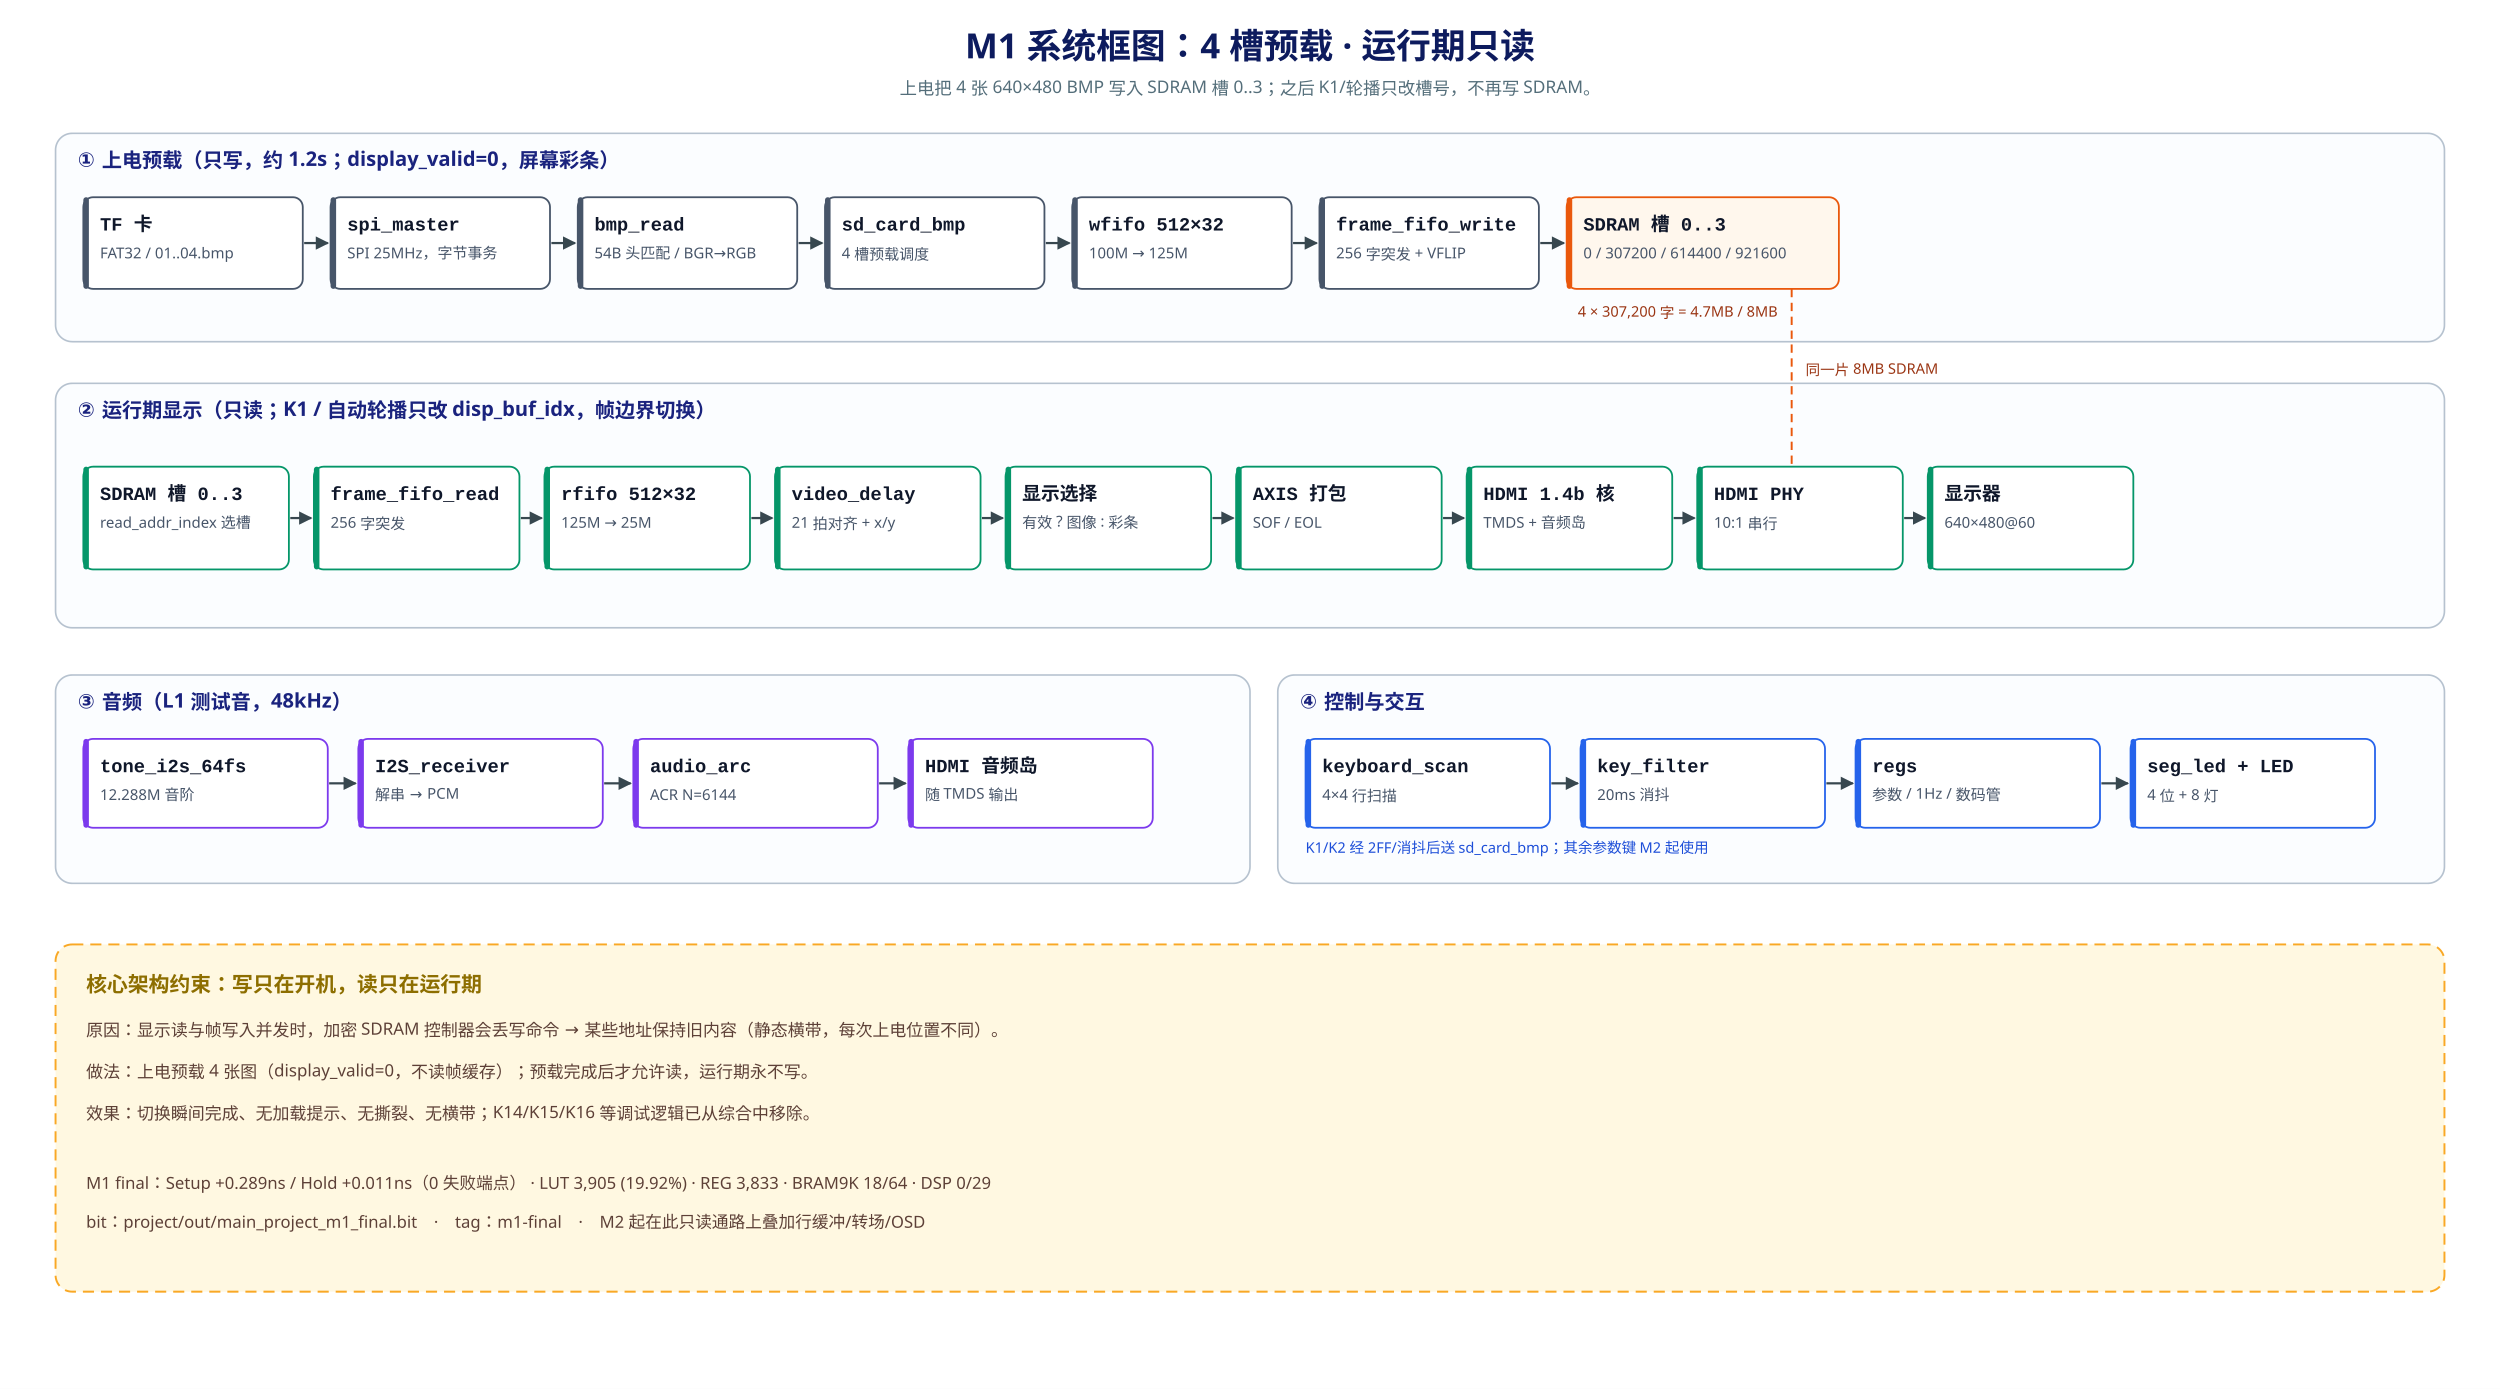
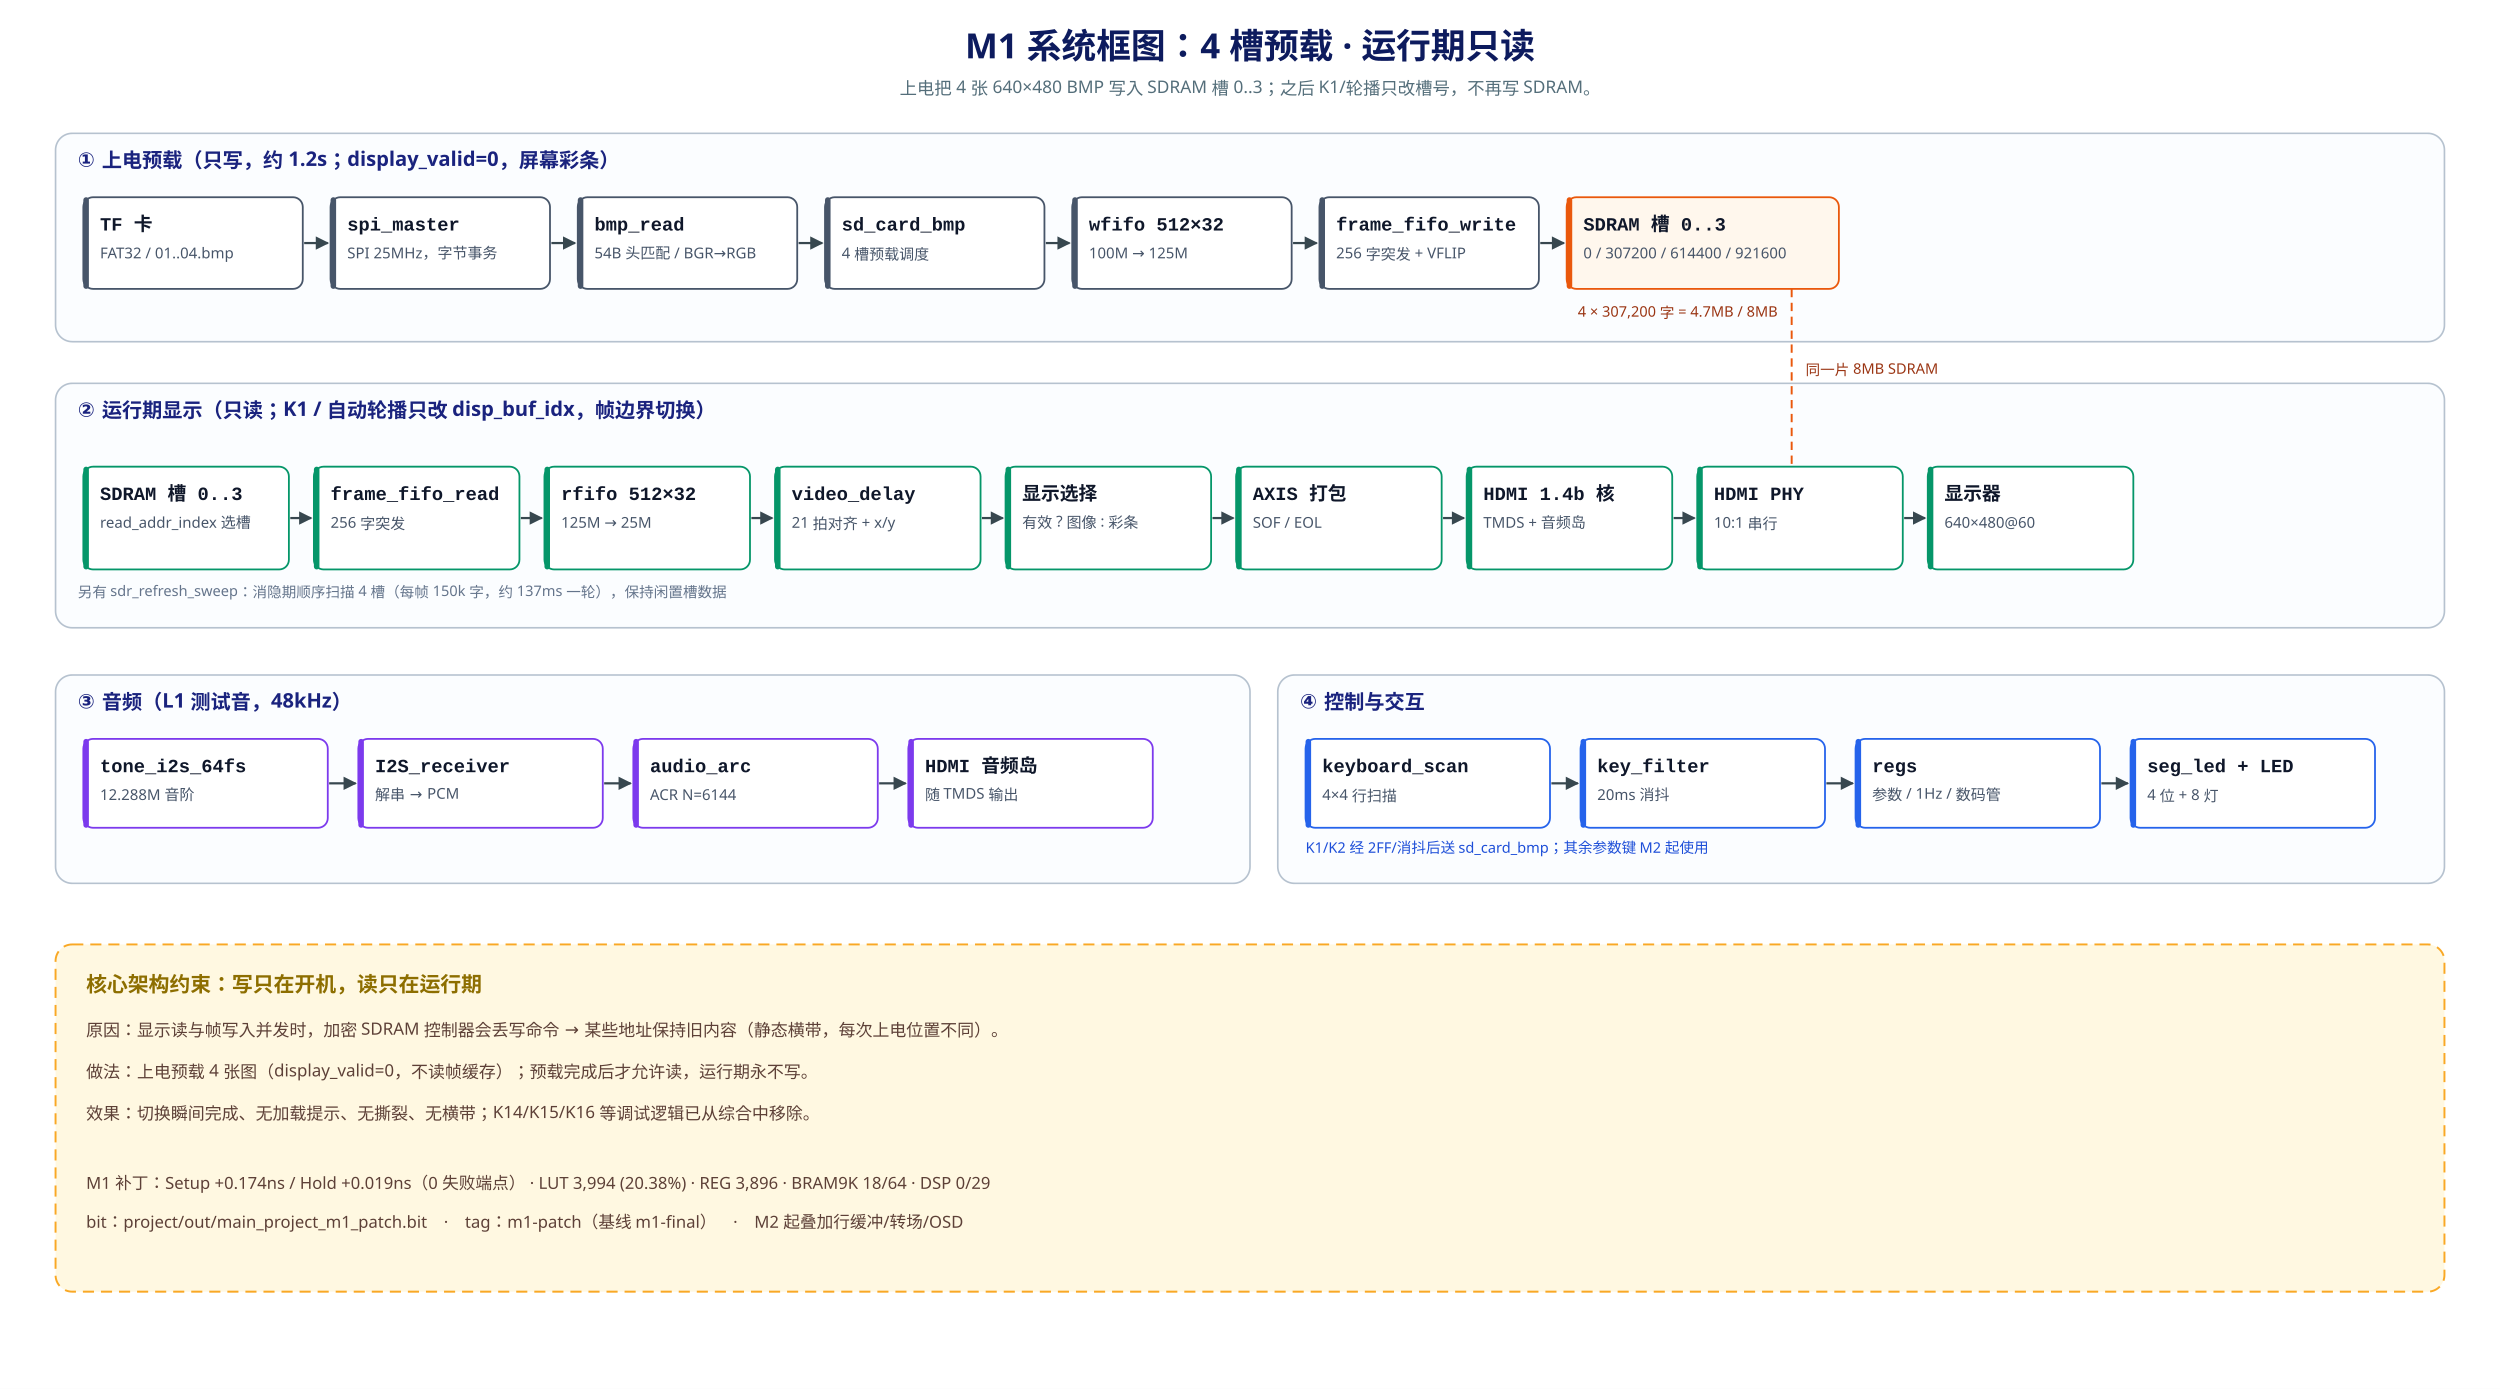
<svg xmlns="http://www.w3.org/2000/svg" width="1800" height="1000" viewBox="0 0 1800 1000">
  <defs>
    <marker id="ar" viewBox="0 0 10 10" refX="9" refY="5" markerWidth="6" markerHeight="6" orient="auto">
      <path d="M0,0 L10,5 L0,10 Z" fill="#37474f" />
    </marker>
  </defs>
  <style>
text { font-family:"Microsoft YaHei","PingFang SC","SimHei","Segoe UI",sans-serif; }
.mono, text[font-family="mono"] { font-family:"Cascadia Mono","Consolas","Courier New",monospace; }
</style>
  <rect x="0" y="0" width="1800" height="1000" fill="#ffffff" />
  <text x="900" y="42" font-size="25" font-weight="700" fill="#0d1b5e" text-anchor="middle">M1 系统框图：4 槽预载 · 运行期只读</text>
  <text x="900" y="68" font-size="12.5" fill="#546e7a" text-anchor="middle">上电把 4 张 640×480 BMP 写入 SDRAM 槽 0..3；之后 K1/轮播只改槽号，不再写 SDRAM。</text>
  <rect x="40" y="96" width="1720" height="150" rx="12" fill="#fbfdff" stroke="#b6c2cf" stroke-width="1.2" />
  <text x="56" y="120" font-size="14.5" font-weight="700" fill="#1a237e">① 上电预载（只写，约 1.2s；display_valid=0，屏幕彩条）</text>
  <rect x="60" y="142" width="158" height="66" rx="7" fill="#ffffff" stroke="#475569" stroke-width="1.3" />
  <rect x="60" y="142" width="4" height="66" rx="2" fill="#475569" />
  <text x="72" y="166" font-family="mono" font-size="13.5" font-weight="700" fill="#0f172a">TF 卡</text>
  <text x="72" y="186" font-size="10.8" fill="#475569">FAT32 / 01..04.bmp</text>
  <rect x="238" y="142" width="158" height="66" rx="7" fill="#ffffff" stroke="#475569" stroke-width="1.3" />
  <rect x="238" y="142" width="4" height="66" rx="2" fill="#475569" />
  <text x="250" y="166" font-family="mono" font-size="13.5" font-weight="700" fill="#0f172a">spi_master</text>
  <text x="250" y="186" font-size="10.8" fill="#475569">SPI 25MHz，字节事务</text>
  <rect x="416" y="142" width="158" height="66" rx="7" fill="#ffffff" stroke="#475569" stroke-width="1.3" />
  <rect x="416" y="142" width="4" height="66" rx="2" fill="#475569" />
  <text x="428" y="166" font-family="mono" font-size="13.5" font-weight="700" fill="#0f172a">bmp_read</text>
  <text x="428" y="186" font-size="10.8" fill="#475569">54B 头匹配 / BGR→RGB</text>
  <rect x="594" y="142" width="158" height="66" rx="7" fill="#ffffff" stroke="#475569" stroke-width="1.3" />
  <rect x="594" y="142" width="4" height="66" rx="2" fill="#475569" />
  <text x="606" y="166" font-family="mono" font-size="13.5" font-weight="700" fill="#0f172a">sd_card_bmp</text>
  <text x="606" y="186" font-size="10.8" fill="#475569">4 槽预载调度</text>
  <rect x="772" y="142" width="158" height="66" rx="7" fill="#ffffff" stroke="#475569" stroke-width="1.3" />
  <rect x="772" y="142" width="4" height="66" rx="2" fill="#475569" />
  <text x="784" y="166" font-family="mono" font-size="13.5" font-weight="700" fill="#0f172a">wfifo 512×32</text>
  <text x="784" y="186" font-size="10.8" fill="#475569">100M → 125M</text>
  <rect x="950" y="142" width="158" height="66" rx="7" fill="#ffffff" stroke="#475569" stroke-width="1.3" />
  <rect x="950" y="142" width="4" height="66" rx="2" fill="#475569" />
  <text x="962" y="166" font-family="mono" font-size="13.5" font-weight="700" fill="#0f172a">frame_fifo_write</text>
  <text x="962" y="186" font-size="10.8" fill="#475569">256 字突发 + VFLIP</text>
  <line x1="219" y1="175" x2="236" y2="175" stroke="#37474f" stroke-width="1.6" marker-end="url(#ar)" />
  <line x1="397" y1="175" x2="414" y2="175" stroke="#37474f" stroke-width="1.6" marker-end="url(#ar)" />
  <line x1="575" y1="175" x2="592" y2="175" stroke="#37474f" stroke-width="1.6" marker-end="url(#ar)" />
  <line x1="753" y1="175" x2="770" y2="175" stroke="#37474f" stroke-width="1.6" marker-end="url(#ar)" />
  <line x1="931" y1="175" x2="948" y2="175" stroke="#37474f" stroke-width="1.6" marker-end="url(#ar)" />
  <rect x="1128" y="142" width="196" height="66" rx="7" fill="#fff7ed" stroke="#ea580c" stroke-width="1.3" />
  <rect x="1128" y="142" width="4" height="66" rx="2" fill="#ea580c" />
  <text x="1140" y="166" font-family="mono" font-size="13.5" font-weight="700" fill="#0f172a">SDRAM 槽 0..3</text>
  <text x="1140" y="186" font-size="10.8" fill="#475569">0 / 307200 / 614400 / 921600</text>
  <line x1="1109" y1="175" x2="1126" y2="175" stroke="#37474f" stroke-width="1.6" marker-end="url(#ar)" />
  <text x="1136" y="228" font-size="10.5" fill="#9a3412">4 × 307,200 字 = 4.7MB / 8MB</text>
  <rect x="40" y="276" width="1720" height="176" rx="12" fill="#fbfdff" stroke="#b6c2cf" stroke-width="1.2" />
  <text x="56" y="300" font-size="14.5" font-weight="700" fill="#1a237e">② 运行期显示（只读；K1 / 自动轮播只改 disp_buf_idx，帧边界切换）</text>
+   <text x="56" y="430" font-size="10.5" fill="#64748b">另有 sdr_refresh_sweep：消隐期顺序扫描 4 槽（每帧 150k 字，约 137ms 一轮），保持闲置槽数据</text>
  <rect x="60" y="336" width="148" height="74" rx="7" fill="#ffffff" stroke="#059669" stroke-width="1.3" />
  <rect x="60" y="336" width="4" height="74" rx="2" fill="#059669" />
  <text x="72" y="360" font-family="mono" font-size="13.5" font-weight="700" fill="#0f172a">SDRAM 槽 0..3</text>
  <text x="72" y="380" font-size="10.8" fill="#475569">read_addr_index 选槽</text>
  <rect x="226" y="336" width="148" height="74" rx="7" fill="#ffffff" stroke="#059669" stroke-width="1.3" />
  <rect x="226" y="336" width="4" height="74" rx="2" fill="#059669" />
  <text x="238" y="360" font-family="mono" font-size="13.5" font-weight="700" fill="#0f172a">frame_fifo_read</text>
  <text x="238" y="380" font-size="10.8" fill="#475569">256 字突发</text>
  <rect x="392" y="336" width="148" height="74" rx="7" fill="#ffffff" stroke="#059669" stroke-width="1.3" />
  <rect x="392" y="336" width="4" height="74" rx="2" fill="#059669" />
  <text x="404" y="360" font-family="mono" font-size="13.5" font-weight="700" fill="#0f172a">rfifo 512×32</text>
  <text x="404" y="380" font-size="10.8" fill="#475569">125M → 25M</text>
  <rect x="558" y="336" width="148" height="74" rx="7" fill="#ffffff" stroke="#059669" stroke-width="1.3" />
  <rect x="558" y="336" width="4" height="74" rx="2" fill="#059669" />
  <text x="570" y="360" font-family="mono" font-size="13.5" font-weight="700" fill="#0f172a">video_delay</text>
  <text x="570" y="380" font-size="10.8" fill="#475569">21 拍对齐 + x/y</text>
  <rect x="724" y="336" width="148" height="74" rx="7" fill="#ffffff" stroke="#059669" stroke-width="1.3" />
  <rect x="724" y="336" width="4" height="74" rx="2" fill="#059669" />
  <text x="736" y="360" font-family="mono" font-size="13.5" font-weight="700" fill="#0f172a">显示选择</text>
  <text x="736" y="380" font-size="10.8" fill="#475569">有效 ? 图像 : 彩条</text>
  <rect x="890" y="336" width="148" height="74" rx="7" fill="#ffffff" stroke="#059669" stroke-width="1.3" />
  <rect x="890" y="336" width="4" height="74" rx="2" fill="#059669" />
  <text x="902" y="360" font-family="mono" font-size="13.5" font-weight="700" fill="#0f172a">AXIS 打包</text>
  <text x="902" y="380" font-size="10.8" fill="#475569">SOF / EOL</text>
  <rect x="1056" y="336" width="148" height="74" rx="7" fill="#ffffff" stroke="#059669" stroke-width="1.3" />
  <rect x="1056" y="336" width="4" height="74" rx="2" fill="#059669" />
  <text x="1068" y="360" font-family="mono" font-size="13.5" font-weight="700" fill="#0f172a">HDMI 1.4b 核</text>
  <text x="1068" y="380" font-size="10.8" fill="#475569">TMDS + 音频岛</text>
  <rect x="1222" y="336" width="148" height="74" rx="7" fill="#ffffff" stroke="#059669" stroke-width="1.3" />
  <rect x="1222" y="336" width="4" height="74" rx="2" fill="#059669" />
  <text x="1234" y="360" font-family="mono" font-size="13.5" font-weight="700" fill="#0f172a">HDMI PHY</text>
  <text x="1234" y="380" font-size="10.8" fill="#475569">10:1 串行</text>
  <rect x="1388" y="336" width="148" height="74" rx="7" fill="#ffffff" stroke="#059669" stroke-width="1.3" />
  <rect x="1388" y="336" width="4" height="74" rx="2" fill="#059669" />
  <text x="1400" y="360" font-family="mono" font-size="13.5" font-weight="700" fill="#0f172a">显示器</text>
  <text x="1400" y="380" font-size="10.8" fill="#475569">640×480@60</text>
  <line x1="209" y1="373" x2="224" y2="373" stroke="#37474f" stroke-width="1.6" marker-end="url(#ar)" />
  <line x1="375" y1="373" x2="390" y2="373" stroke="#37474f" stroke-width="1.6" marker-end="url(#ar)" />
  <line x1="541" y1="373" x2="556" y2="373" stroke="#37474f" stroke-width="1.6" marker-end="url(#ar)" />
  <line x1="707" y1="373" x2="722" y2="373" stroke="#37474f" stroke-width="1.6" marker-end="url(#ar)" />
  <line x1="873" y1="373" x2="888" y2="373" stroke="#37474f" stroke-width="1.6" marker-end="url(#ar)" />
  <line x1="1039" y1="373" x2="1054" y2="373" stroke="#37474f" stroke-width="1.6" marker-end="url(#ar)" />
  <line x1="1205" y1="373" x2="1220" y2="373" stroke="#37474f" stroke-width="1.6" marker-end="url(#ar)" />
  <line x1="1371" y1="373" x2="1386" y2="373" stroke="#37474f" stroke-width="1.6" marker-end="url(#ar)" />
  <line x1="1290" y1="208" x2="1290" y2="336" stroke="#ea580c" stroke-width="1.4" stroke-dasharray="6 4" />
  <text x="1300" y="270" font-size="10.5" fill="#9a3412">同一片 8MB SDRAM</text>
  <rect x="40" y="486" width="860" height="150" rx="12" fill="#fbfdff" stroke="#b6c2cf" stroke-width="1.2" />
  <text x="56" y="510" font-size="14.5" font-weight="700" fill="#1a237e">③ 音频（L1 测试音，48kHz）</text>
  <rect x="60" y="532" width="176" height="64" rx="7" fill="#ffffff" stroke="#7c3aed" stroke-width="1.3" />
  <rect x="60" y="532" width="4" height="64" rx="2" fill="#7c3aed" />
  <text x="72" y="556" font-family="mono" font-size="13.5" font-weight="700" fill="#0f172a">tone_i2s_64fs</text>
  <text x="72" y="576" font-size="10.8" fill="#475569">12.288M 音阶</text>
  <rect x="258" y="532" width="176" height="64" rx="7" fill="#ffffff" stroke="#7c3aed" stroke-width="1.3" />
  <rect x="258" y="532" width="4" height="64" rx="2" fill="#7c3aed" />
  <text x="270" y="556" font-family="mono" font-size="13.5" font-weight="700" fill="#0f172a">I2S_receiver</text>
  <text x="270" y="576" font-size="10.8" fill="#475569">解串 → PCM</text>
  <rect x="456" y="532" width="176" height="64" rx="7" fill="#ffffff" stroke="#7c3aed" stroke-width="1.3" />
  <rect x="456" y="532" width="4" height="64" rx="2" fill="#7c3aed" />
  <text x="468" y="556" font-family="mono" font-size="13.5" font-weight="700" fill="#0f172a">audio_arc</text>
  <text x="468" y="576" font-size="10.8" fill="#475569">ACR N=6144</text>
  <rect x="654" y="532" width="176" height="64" rx="7" fill="#ffffff" stroke="#7c3aed" stroke-width="1.3" />
  <rect x="654" y="532" width="4" height="64" rx="2" fill="#7c3aed" />
  <text x="666" y="556" font-family="mono" font-size="13.5" font-weight="700" fill="#0f172a">HDMI 音频岛</text>
  <text x="666" y="576" font-size="10.8" fill="#475569">随 TMDS 输出</text>
  <line x1="237" y1="564" x2="256" y2="564" stroke="#37474f" stroke-width="1.6" marker-end="url(#ar)" />
  <line x1="435" y1="564" x2="454" y2="564" stroke="#37474f" stroke-width="1.6" marker-end="url(#ar)" />
  <line x1="633" y1="564" x2="652" y2="564" stroke="#37474f" stroke-width="1.6" marker-end="url(#ar)" />
  <rect x="920" y="486" width="840" height="150" rx="12" fill="#fbfdff" stroke="#b6c2cf" stroke-width="1.2" />
  <text x="936" y="510" font-size="14.5" font-weight="700" fill="#1a237e">④ 控制与交互</text>
  <rect x="940" y="532" width="176" height="64" rx="7" fill="#ffffff" stroke="#2563eb" stroke-width="1.3" />
  <rect x="940" y="532" width="4" height="64" rx="2" fill="#2563eb" />
  <text x="952" y="556" font-family="mono" font-size="13.5" font-weight="700" fill="#0f172a">keyboard_scan</text>
  <text x="952" y="576" font-size="10.8" fill="#475569">4×4 行扫描</text>
  <rect x="1138" y="532" width="176" height="64" rx="7" fill="#ffffff" stroke="#2563eb" stroke-width="1.3" />
  <rect x="1138" y="532" width="4" height="64" rx="2" fill="#2563eb" />
  <text x="1150" y="556" font-family="mono" font-size="13.5" font-weight="700" fill="#0f172a">key_filter</text>
  <text x="1150" y="576" font-size="10.8" fill="#475569">20ms 消抖</text>
  <rect x="1336" y="532" width="176" height="64" rx="7" fill="#ffffff" stroke="#2563eb" stroke-width="1.3" />
  <rect x="1336" y="532" width="4" height="64" rx="2" fill="#2563eb" />
  <text x="1348" y="556" font-family="mono" font-size="13.5" font-weight="700" fill="#0f172a">regs</text>
  <text x="1348" y="576" font-size="10.8" fill="#475569">参数 / 1Hz / 数码管</text>
  <rect x="1534" y="532" width="176" height="64" rx="7" fill="#ffffff" stroke="#2563eb" stroke-width="1.3" />
  <rect x="1534" y="532" width="4" height="64" rx="2" fill="#2563eb" />
  <text x="1546" y="556" font-family="mono" font-size="13.5" font-weight="700" fill="#0f172a">seg_led + LED</text>
  <text x="1546" y="576" font-size="10.8" fill="#475569">4 位 + 8 灯</text>
  <line x1="1117" y1="564" x2="1136" y2="564" stroke="#37474f" stroke-width="1.6" marker-end="url(#ar)" />
  <line x1="1315" y1="564" x2="1334" y2="564" stroke="#37474f" stroke-width="1.6" marker-end="url(#ar)" />
  <line x1="1513" y1="564" x2="1532" y2="564" stroke="#37474f" stroke-width="1.6" marker-end="url(#ar)" />
  <text x="940" y="614" font-size="10.5" fill="#1d4ed8">K1/K2 经 2FF/消抖后送 sd_card_bmp；其余参数键 M2 起使用</text>
  <rect x="40" y="680" width="1720" height="250" rx="12" fill="#fff8e1" stroke="#f9a825" stroke-width="1.4" stroke-dasharray="8 5" />
  <text x="62" y="714" font-size="15" font-weight="700" fill="#8d6e00">核心架构约束：写只在开机，读只在运行期</text>
  <text x="62" y="746" font-size="12.2" fill="#5d4037">原因：显示读与帧写入并发时，加密 SDRAM 控制器会丢写命令 → 某些地址保持旧内容（静态横带，每次上电位置不同）。</text>
  <text x="62" y="776" font-size="12.2" fill="#5d4037">做法：上电预载 4 张图（display_valid=0，不读帧缓存）；预载完成后才允许读，运行期永不写。</text>
  <text x="62" y="806" font-size="12.2" fill="#5d4037">效果：切换瞬间完成、无加载提示、无撕裂、无横带；K14/K15/K16 等调试逻辑已从综合中移除。</text>
-   <text x="62" y="856" font-size="12" fill="#5d4037">M1 final：Setup +0.289ns / Hold +0.011ns（0 失败端点） · LUT 3,905 (19.92%) · REG 3,833 · BRAM9K 18/64 · DSP 0/29</text>
-   <text x="62" y="884" font-size="12" fill="#5d4037">bit：project/out/main_project_m1_final.bit　·　tag：m1-final　·　M2 起在此只读通路上叠加行缓冲/转场/OSD</text>
+   <text x="62" y="856" font-size="12" fill="#5d4037">M1 补丁：Setup +0.174ns / Hold +0.019ns（0 失败端点） · LUT 3,994 (20.38%) · REG 3,896 · BRAM9K 18/64 · DSP 0/29</text>
+   <text x="62" y="884" font-size="12" fill="#5d4037">bit：project/out/main_project_m1_patch.bit　·　tag：m1-patch（基线 m1-final）　·　M2 起叠加行缓冲/转场/OSD</text>
</svg>
